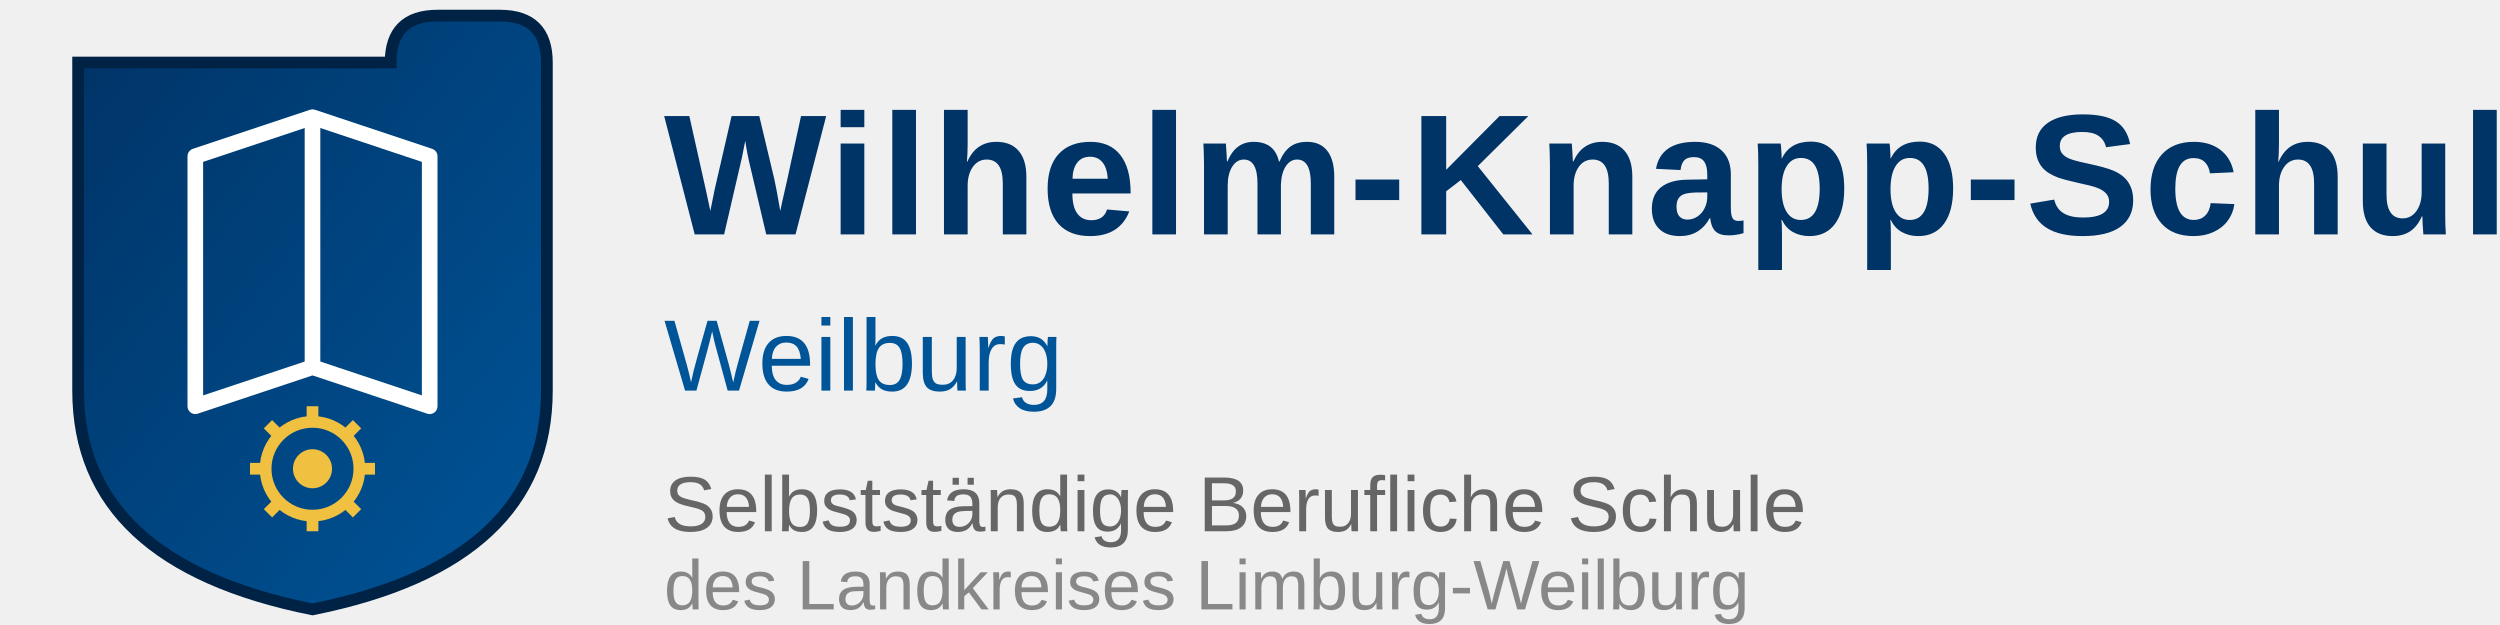
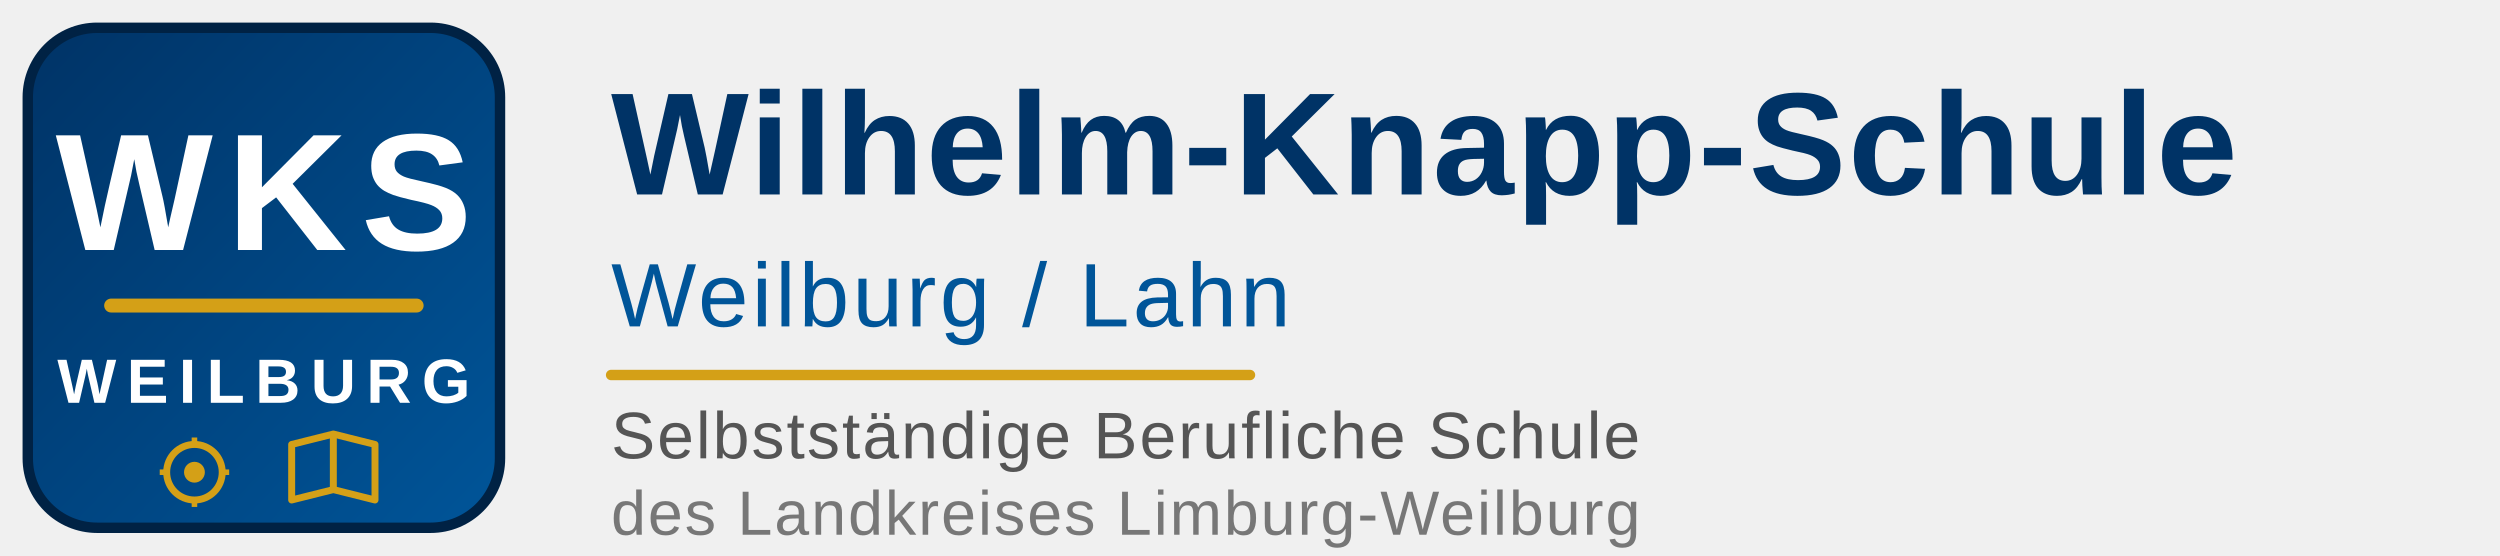
- <svg xmlns="http://www.w3.org/2000/svg" viewBox="0 0 320 80" width="320" height="80">
+ <svg xmlns="http://www.w3.org/2000/svg" viewBox="0 0 360 80" width="360" height="80">
  <defs>
    <linearGradient id="grad1" x1="0%" y1="0%" x2="100%" y2="100%">
      <stop offset="0%" style="stop-color:#003366;stop-opacity:1" />
      <stop offset="100%" style="stop-color:#005599;stop-opacity:1" />
    </linearGradient>
  </defs>
-   <path d="M10 8 L50 8 L50 8 Q50 2, 56 2 L64 2 Q70 2, 70 8 L70 50 Q70 72, 40 78 Q10 72, 10 50 Z" fill="url(#grad1)" stroke="#002244" stroke-width="1.5" />
-   <path d="M25 20 L40 15 L55 20 L55 52 L40 47 L25 52 Z" fill="none" stroke="#ffffff" stroke-width="2" stroke-linejoin="round" />
-   <line x1="40" y1="15" x2="40" y2="47" stroke="#ffffff" stroke-width="2" />
-   <circle cx="40" cy="60" r="6" fill="none" stroke="#f0c040" stroke-width="1.5" />
-   <circle cx="40" cy="60" r="2.5" fill="#f0c040" />
-   <g stroke="#f0c040" stroke-width="1.5">
-     <line x1="40" y1="52" x2="40" y2="54" />
-     <line x1="40" y1="66" x2="40" y2="68" />
-     <line x1="32" y1="60" x2="34" y2="60" />
-     <line x1="46" y1="60" x2="48" y2="60" />
-     <line x1="34.3" y1="54.3" x2="35.7" y2="55.7" />
-     <line x1="44.3" y1="64.3" x2="45.7" y2="65.7" />
-     <line x1="34.3" y1="65.7" x2="35.7" y2="64.3" />
-     <line x1="44.3" y1="55.7" x2="45.7" y2="54.3" />
+   <rect x="4" y="4" width="68" height="72" rx="10" ry="10" fill="url(#grad1)" stroke="#002244" stroke-width="1.5" />
+   <text x="38" y="36" font-family="'Segoe UI', Arial, sans-serif" font-size="24" font-weight="800" fill="#ffffff" text-anchor="middle" letter-spacing="2">WKS</text>
+   <line x1="16" y1="44" x2="60" y2="44" stroke="#d4a017" stroke-width="2" stroke-linecap="round" />
+   <text x="38" y="58" font-family="'Segoe UI', Arial, sans-serif" font-size="9" font-weight="600" fill="#ffffff" text-anchor="middle" letter-spacing="1.5">WEILBURG</text>
+   <circle cx="28" cy="68" r="4" fill="none" stroke="#d4a017" stroke-width="1" />
+   <circle cx="28" cy="68" r="1.5" fill="#d4a017" />
+   <g stroke="#d4a017" stroke-width="0.8">
+     <line x1="28" y1="63" x2="28" y2="64" />
+     <line x1="28" y1="72" x2="28" y2="73" />
+     <line x1="23" y1="68" x2="24" y2="68" />
+     <line x1="32" y1="68" x2="33" y2="68" />
  </g>
-   <text x="85" y="30" font-family="'Segoe UI', Arial, sans-serif" font-size="22" font-weight="700" fill="#003366" letter-spacing="0.5">Wilhelm-Knapp-Schule</text>
-   <text x="85" y="50" font-family="'Segoe UI', Arial, sans-serif" font-size="13" font-weight="400" fill="#005599">Weilburg</text>
-   <text x="85" y="68" font-family="'Segoe UI', Arial, sans-serif" font-size="10" font-weight="400" fill="#666666">Selbstständige Berufliche Schule</text>
-   <text x="85" y="78" font-family="'Segoe UI', Arial, sans-serif" font-size="9" font-weight="400" fill="#888888">des Landkreises Limburg-Weilburg</text>
+   <path d="M42 64 L48 62.5 L54 64 L54 72 L48 70.5 L42 72 Z" fill="none" stroke="#d4a017" stroke-width="1" stroke-linejoin="round" />
+   <line x1="48" y1="62.5" x2="48" y2="70.5" stroke="#d4a017" stroke-width="1" />
+   <text x="88" y="28" font-family="'Segoe UI', Arial, sans-serif" font-size="21" font-weight="700" fill="#003366" letter-spacing="0.3">Wilhelm-Knapp-Schule</text>
+   <text x="88" y="47" font-family="'Segoe UI', Arial, sans-serif" font-size="13" font-weight="500" fill="#005599" letter-spacing="0.5">Weilburg / Lahn</text>
+   <line x1="88" y1="54" x2="180" y2="54" stroke="#d4a017" stroke-width="1.5" stroke-linecap="round" />
+   <text x="88" y="66" font-family="'Segoe UI', Arial, sans-serif" font-size="9.5" font-weight="400" fill="#555555" letter-spacing="0.3">Selbstständige Berufliche Schule</text>
+   <text x="88" y="77" font-family="'Segoe UI', Arial, sans-serif" font-size="9" font-weight="400" fill="#777777" letter-spacing="0.3">des Landkreises Limburg-Weilburg</text>
</svg>
